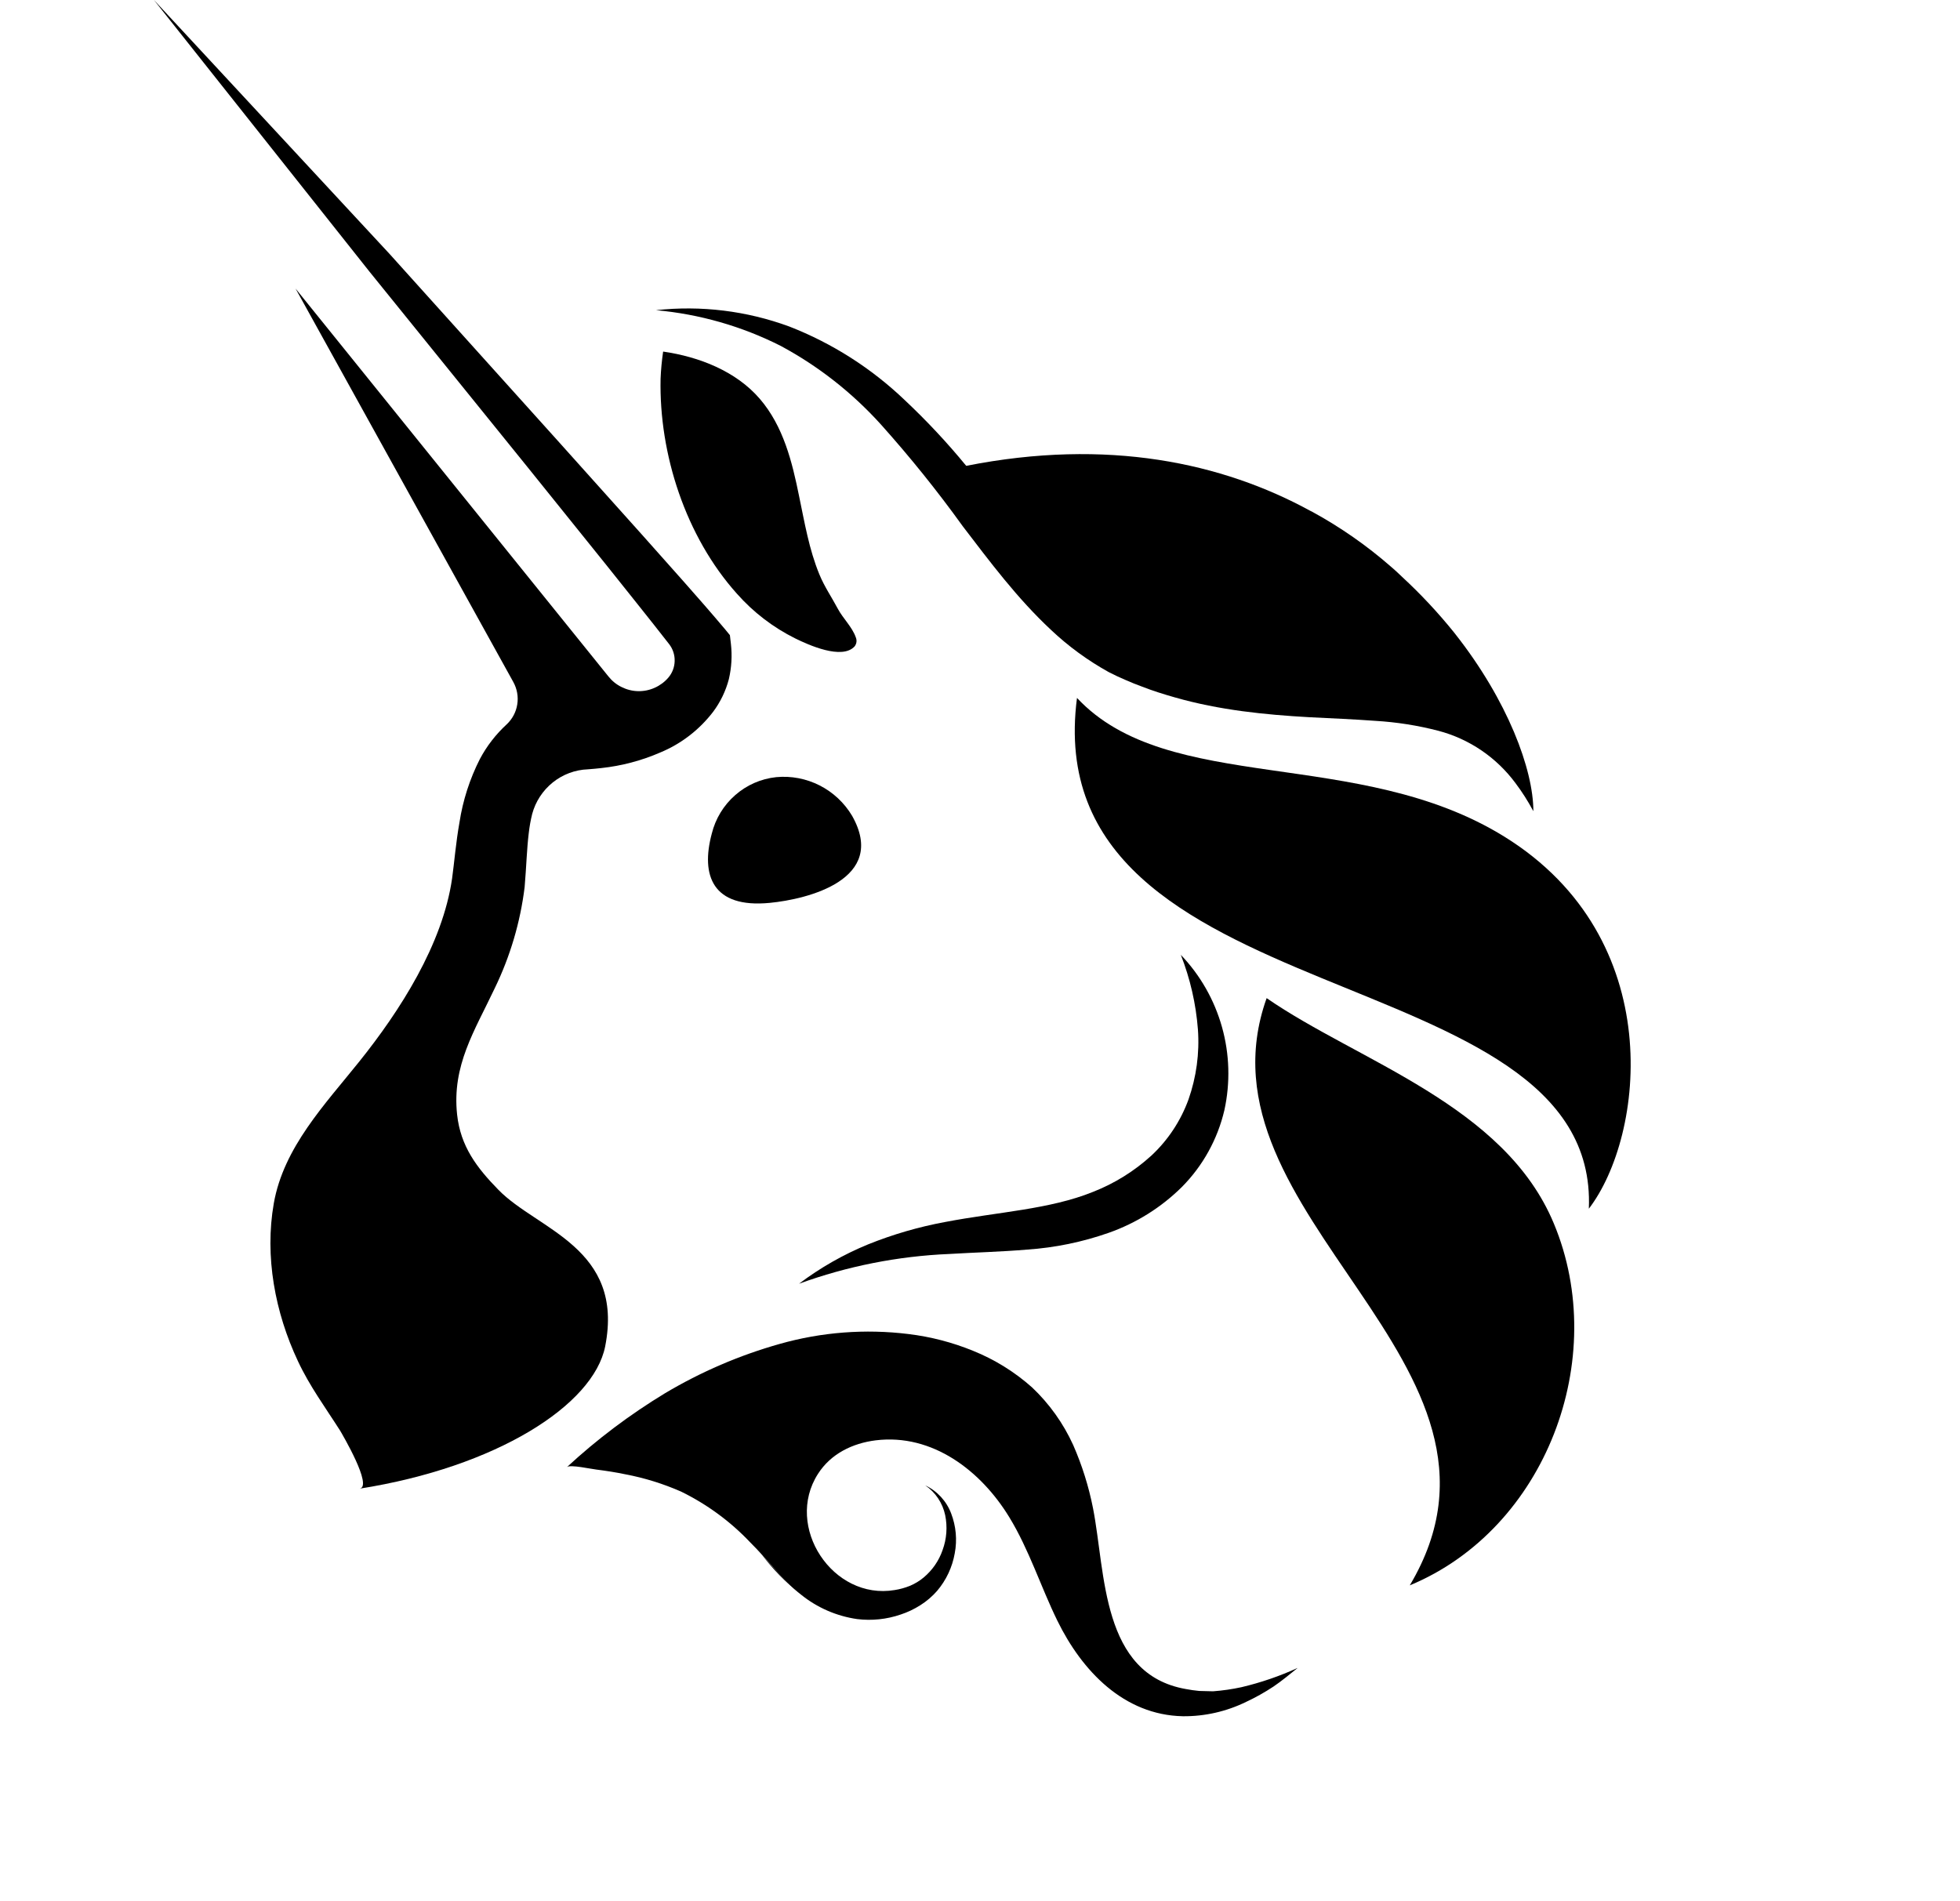
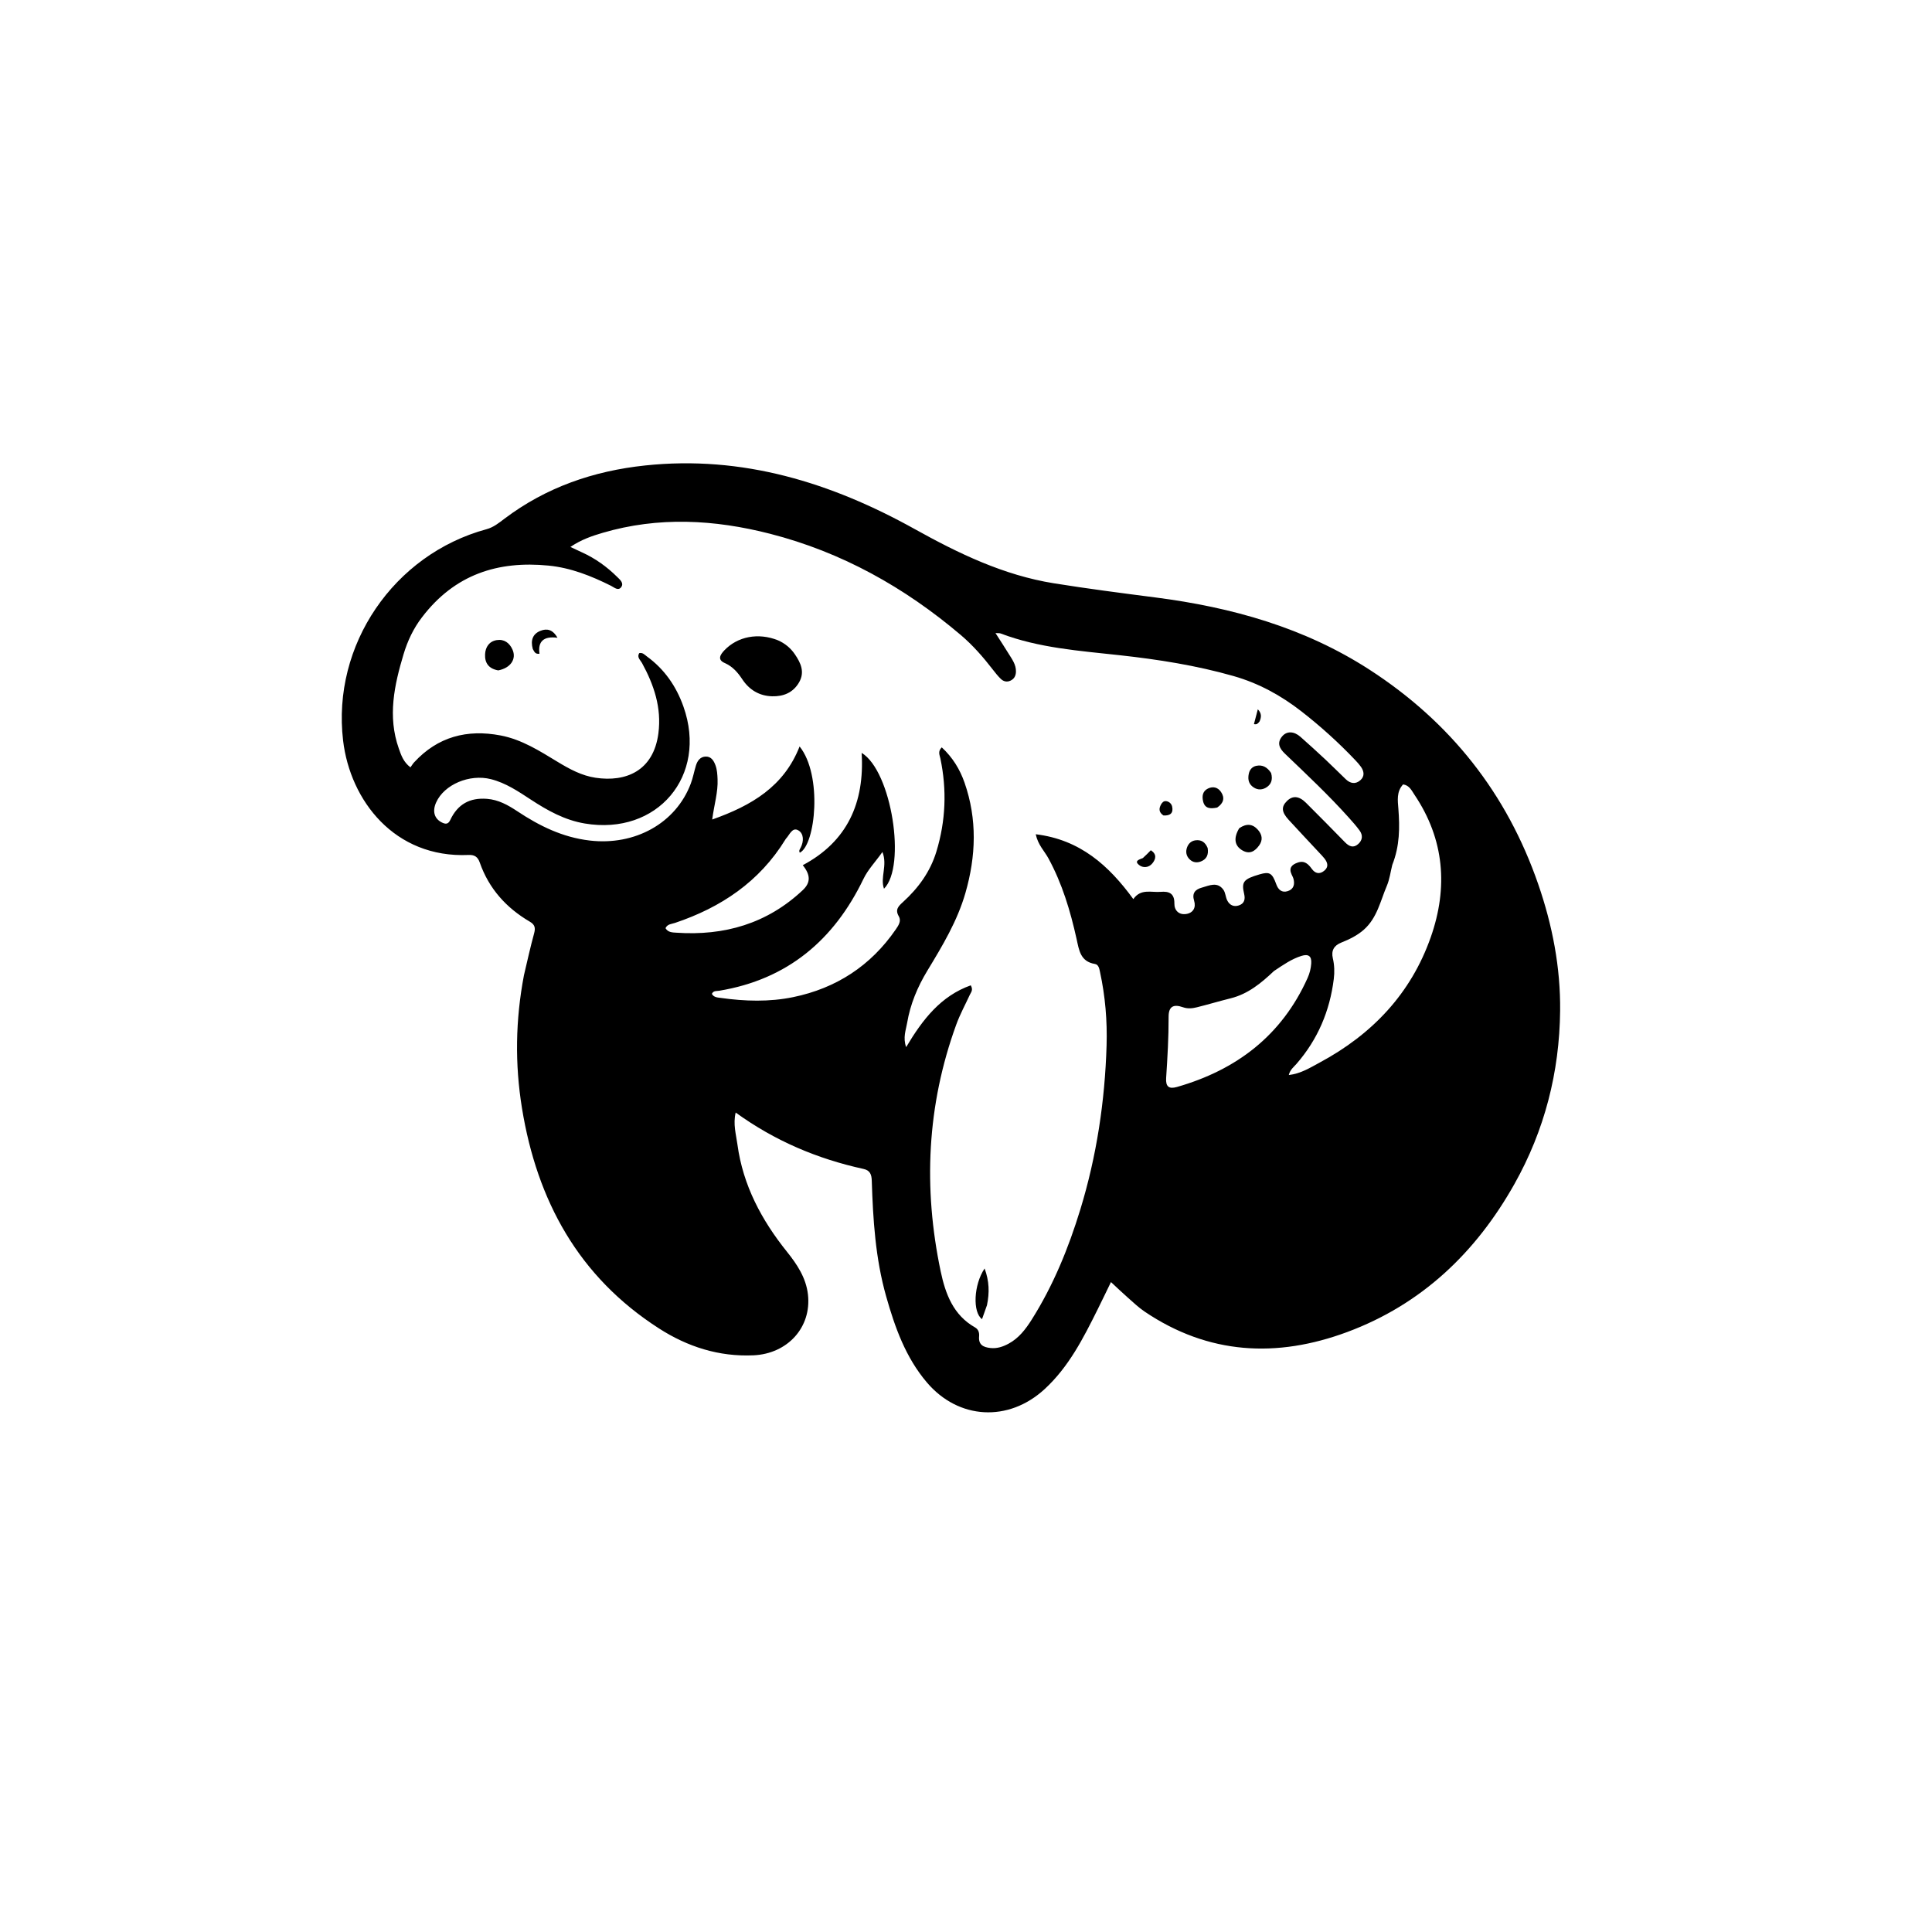
- <svg xmlns="http://www.w3.org/2000/svg" width="33" height="32" viewBox="0 0 33 32" fill="none">
-   <path d="M14.346 13.736C14.953 14.809 13.596 15.142 12.96 15.203C11.995 15.297 11.796 14.739 11.984 14.037C12.046 13.786 12.183 13.56 12.377 13.39C12.571 13.219 12.812 13.113 13.069 13.086C13.321 13.062 13.575 13.111 13.801 13.226C14.027 13.341 14.216 13.518 14.346 13.736Z" fill="black" />
-   <path d="M18.133 11.752C17.428 17.169 26.932 16.042 26.751 20.353C27.689 19.129 28.092 15.802 25.332 14.09C22.873 12.564 19.669 13.399 18.133 11.752Z" fill="black" />
-   <path d="M23.607 9.71C23.546 9.652 23.482 9.596 23.42 9.539C23.483 9.597 23.546 9.657 23.607 9.71Z" fill="black" />
-   <path d="M25.817 13.658L25.811 13.649C25.725 13.489 25.628 13.336 25.519 13.191C25.198 12.755 24.738 12.442 24.216 12.305C23.869 12.215 23.514 12.159 23.155 12.138C22.792 12.111 22.422 12.096 22.048 12.077C21.298 12.035 20.53 11.958 19.78 11.743C19.593 11.69 19.405 11.631 19.224 11.56C19.131 11.527 19.043 11.49 18.951 11.45C18.858 11.411 18.763 11.366 18.669 11.318C18.317 11.123 17.99 10.885 17.697 10.608C17.12 10.069 16.666 9.457 16.211 8.863C15.783 8.268 15.323 7.696 14.833 7.149C14.35 6.614 13.78 6.166 13.146 5.825C12.49 5.493 11.777 5.289 11.045 5.223C11.804 5.14 12.572 5.234 13.289 5.498C14.013 5.78 14.674 6.202 15.236 6.74C15.603 7.085 15.948 7.454 16.268 7.844C18.649 7.373 20.58 7.792 22.064 8.603L22.098 8.62C22.57 8.878 23.013 9.187 23.418 9.541C23.482 9.598 23.546 9.654 23.605 9.712C23.921 10.004 24.215 10.318 24.485 10.654L24.506 10.681C25.383 11.796 25.816 12.955 25.817 13.658Z" fill="black" />
-   <path d="M25.816 13.658L25.811 13.646L25.816 13.658Z" fill="black" />
-   <path d="M11.165 5.92C11.773 6.008 12.393 6.251 12.792 6.715C13.191 7.178 13.338 7.781 13.454 8.354C13.547 8.799 13.622 9.252 13.796 9.673C13.88 9.878 14.004 10.058 14.107 10.252C14.193 10.413 14.348 10.558 14.408 10.73C14.419 10.755 14.423 10.782 14.42 10.809C14.417 10.836 14.406 10.861 14.39 10.883C14.178 11.118 13.607 10.857 13.391 10.751C13.018 10.566 12.684 10.31 12.408 9.998C11.542 9.032 11.095 7.643 11.122 6.379C11.128 6.225 11.143 6.072 11.165 5.92Z" fill="black" />
-   <path d="M21.326 16.807C20.014 20.486 25.966 22.954 23.736 26.695C26.025 25.746 27.111 22.878 26.162 20.603C25.331 18.605 22.875 17.877 21.326 16.807Z" fill="black" />
-   <path d="M13.453 21.616C13.811 21.346 14.202 21.123 14.617 20.953C15.036 20.784 15.471 20.658 15.916 20.576C16.798 20.407 17.671 20.366 18.404 20.069C18.766 19.927 19.099 19.72 19.387 19.457C19.666 19.197 19.879 18.874 20.01 18.515C20.143 18.137 20.198 17.734 20.169 17.334C20.136 16.903 20.039 16.48 19.881 16.078C20.208 16.419 20.446 16.837 20.574 17.293C20.702 17.748 20.716 18.229 20.615 18.692C20.501 19.181 20.253 19.63 19.9 19.986C19.551 20.332 19.129 20.596 18.666 20.759C18.225 20.914 17.764 21.009 17.297 21.041C16.847 21.079 16.412 21.089 15.984 21.115C15.12 21.151 14.266 21.32 13.453 21.616Z" fill="black" />
-   <path d="M21.849 28.085C21.717 28.19 21.585 28.302 21.44 28.4C21.293 28.497 21.14 28.583 20.981 28.657C20.65 28.819 20.286 28.902 19.918 28.899C18.921 28.88 18.216 28.134 17.803 27.291C17.522 26.717 17.328 26.096 16.994 25.549C16.517 24.766 15.7 24.136 14.744 24.253C14.354 24.302 13.989 24.478 13.772 24.818C13.202 25.706 14.02 26.95 15.064 26.774C15.153 26.76 15.239 26.736 15.323 26.702C15.405 26.667 15.483 26.62 15.552 26.562C15.698 26.44 15.808 26.281 15.87 26.101C15.939 25.913 15.954 25.71 15.914 25.514C15.871 25.309 15.751 25.129 15.579 25.012C15.779 25.106 15.935 25.275 16.014 25.483C16.096 25.697 16.118 25.929 16.075 26.154C16.034 26.389 15.931 26.608 15.777 26.789C15.695 26.882 15.601 26.963 15.496 27.029C15.392 27.095 15.281 27.148 15.165 27.186C14.93 27.267 14.679 27.293 14.432 27.263C14.085 27.213 13.758 27.071 13.485 26.85C13.163 26.594 12.923 26.259 12.631 25.971C12.297 25.618 11.902 25.329 11.467 25.116C11.166 24.984 10.852 24.886 10.529 24.825C10.367 24.791 10.203 24.766 10.039 24.745C9.964 24.738 9.596 24.656 9.545 24.704C10.052 24.235 10.605 23.819 11.195 23.461C11.801 23.1 12.451 22.82 13.13 22.629C13.833 22.43 14.569 22.374 15.294 22.463C15.668 22.508 16.034 22.603 16.382 22.745C16.747 22.892 17.084 23.101 17.378 23.363C17.668 23.638 17.903 23.967 18.069 24.332C18.219 24.674 18.331 25.031 18.403 25.397C18.617 26.492 18.538 28.19 19.966 28.441C20.04 28.455 20.115 28.466 20.191 28.473L20.424 28.479C20.585 28.467 20.744 28.444 20.901 28.41C21.227 28.333 21.545 28.224 21.849 28.085Z" fill="black" />
-   <path d="M13.553 26.891L13.516 26.861L13.553 26.891Z" fill="black" />
-   <path d="M12.272 11.434C12.22 11.634 12.129 11.823 12.005 11.988C11.773 12.29 11.467 12.526 11.116 12.671C10.801 12.808 10.467 12.896 10.125 12.933C10.051 12.942 9.974 12.948 9.9 12.954C9.684 12.962 9.476 13.039 9.307 13.175C9.138 13.311 9.016 13.497 8.96 13.707C8.934 13.812 8.915 13.918 8.903 14.024C8.869 14.301 8.863 14.589 8.833 14.938C8.76 15.531 8.589 16.107 8.328 16.644C7.989 17.362 7.608 17.94 7.696 18.767C7.754 19.304 8.028 19.663 8.392 20.035C9.048 20.709 10.517 21.01 10.189 22.672C9.991 23.663 8.354 24.704 6.054 25.067C6.283 25.032 5.76 24.148 5.728 24.092C5.481 23.704 5.211 23.338 5.015 22.917C4.631 22.101 4.453 21.156 4.61 20.262C4.776 19.32 5.47 18.598 6.046 17.879C6.733 17.023 7.453 15.901 7.612 14.79C7.649 14.521 7.676 14.184 7.736 13.848C7.793 13.477 7.909 13.117 8.079 12.782C8.195 12.563 8.348 12.365 8.531 12.197C8.626 12.108 8.689 11.99 8.709 11.861C8.73 11.732 8.706 11.6 8.643 11.485L4.976 4.859L10.243 11.389C10.303 11.465 10.379 11.527 10.466 11.569C10.552 11.612 10.646 11.636 10.743 11.638C10.839 11.64 10.934 11.621 11.023 11.581C11.111 11.542 11.189 11.484 11.252 11.411C11.319 11.333 11.357 11.234 11.359 11.131C11.362 11.028 11.329 10.927 11.266 10.846C10.922 10.404 10.558 9.954 10.206 9.511L8.88 7.863L6.22 4.573L2.592 0L6.561 4.278L9.393 7.424L10.806 9C11.275 9.53 11.743 10.044 12.212 10.601L12.289 10.695L12.306 10.841C12.329 11.039 12.317 11.24 12.272 11.434Z" fill="black" />
-   <path d="M13.486 26.847C13.231 26.649 13.005 26.417 12.812 26.158C13.019 26.405 13.244 26.635 13.486 26.847Z" fill="black" />
+ <svg xmlns="http://www.w3.org/2000/svg" id="Layer_1" x="0px" y="0px" width="100%" viewBox="0 0 1024 1024" enable-background="new 0 0 1024 1024" xml:space="preserve">
+   <path fill="#000000" opacity="1" stroke="none" d=" M277.7,516.919   C279.505,509.216 281.124,501.902 283.096,494.684   C283.88,491.814 283.511,490.081 280.816,488.504   C268.309,481.189 259.114,470.974 254.28,457.149   C253.255,454.217 251.587,453.003 248.357,453.148   C209.098,454.915 185.61,424.268 181.849,392.517   C175.848,341.855 208.722,293.838 257.866,280.493   C261.562,279.49 264.345,277.22 267.261,275.013   C289.389,258.268 314.605,249.598 341.964,246.704   C393.545,241.249 440.448,255.736 484.91,280.469   C508.145,293.394 531.985,304.882 558.534,309.148   C576.429,312.023 594.417,314.347 612.396,316.662   C652.809,321.866 691.366,332.616 725.921,354.982   C768.66,382.645 798.64,420.445 815.305,468.687   C822.813,490.423 827.136,512.731 826.898,535.739   C826.56,568.323 818.658,599.112 802.692,627.53   C782.272,663.877 753.48,691.362 714.011,706.018   C676.72,719.865 640.463,718.012 606.647,695.15   C603.493,693.017 600.697,690.337 597.823,687.81   C594.969,685.301 592.227,682.664 588.833,679.525   C586.332,684.659 584.066,689.402 581.724,694.107   C574.141,709.339 566.467,724.487 553.655,736.273   C534.54,753.856 508.07,752.489 491.255,732.709   C479.985,719.452 474.311,703.49 469.655,687.013   C463.986,666.955 462.708,646.401 462.054,625.756   C461.952,622.531 461.152,620.319 457.7,619.566   C433.333,614.247 410.771,604.753 389.921,589.671   C388.464,595.81 390.133,601.257 390.861,606.642   C393.786,628.252 403.671,646.718 417.137,663.493   C422.516,670.195 427.216,677.312 428.224,686.063   C430.233,703.496 417.456,717.529 399.345,718.345   C381.017,719.17 364.393,713.808 349.234,704.068   C306.63,676.693 284.629,636.354 276.658,587.35   C272.852,563.948 273.191,540.622 277.7,516.919  M223.674,327.162   C219.144,333.048 216.019,339.685 213.904,346.728   C208.973,363.145 205.375,379.706 211.359,396.682   C212.599,400.2 213.785,403.875 217.552,406.715   C218.283,405.702 218.791,404.823 219.462,404.093   C231.994,390.459 247.554,386.41 265.359,389.813   C276.567,391.954 286.016,398.022 295.561,403.805   C301.863,407.623 308.311,411.133 315.703,412.234   C331.585,414.602 346.351,408.732 348.963,388.679   C350.724,375.157 346.636,363.039 340.281,351.421   C339.4,349.809 337.461,348.413 338.791,346.177   C340.659,345.739 341.657,347.045 342.832,347.897   C352.177,354.68 358.429,363.734 362.25,374.537   C375.224,411.22 348.389,442.93 309.978,436.475   C299.321,434.685 290.276,429.641 281.441,423.865   C274.756,419.495 268.121,414.974 260.199,412.971   C248.873,410.108 235.428,415.797 231.164,425.299   C229.048,430.016 230.205,433.98 234.258,435.955   C236.163,436.883 237.551,436.936 238.655,434.591   C242.592,426.223 249.016,422.698 258.117,423.402   C264.187,423.872 269.245,426.696 274.122,429.934   C285.891,437.748 298.163,443.819 312.592,445.502   C336.43,448.283 358.193,436.445 366.142,415.286   C367.307,412.186 367.899,408.875 368.871,405.697   C369.653,403.141 371.23,401.052 374.061,400.996   C376.976,400.939 378.342,403.213 379.237,405.674   C380.1,408.05 380.22,410.532 380.326,413.047   C380.614,419.872 378.532,426.405 377.483,434.362   C398.359,426.987 415.507,416.866 423.803,395.638   C436.028,410.845 432.267,447.762 423.924,451.949   C423.245,450.89 423.975,450.046 424.408,449.198   C426.116,445.85 426.024,441.841 423.196,440.146   C419.88,438.158 418.505,442.549 416.541,444.542   C416.427,444.658 416.361,444.821 416.274,444.963   C402.528,467.332 382.185,480.965 357.741,489.17   C355.935,489.776 353.748,489.723 352.734,491.944   C354.048,494.261 356.507,494.211 358.457,494.345   C383.901,496.102 406.629,489.542 425.496,471.774   C429.68,467.834 429.695,463.772 425.48,458.569   C449.075,446.04 458.317,425.462 456.686,399.034   C472.648,408.718 480.44,459.242 468.535,471.045   C466.403,465.02 470.521,458.731 467.705,451.573   C463.862,456.988 460.045,460.873 457.655,465.836   C442.024,498.302 417.367,519.113 381.208,525.117   C379.843,525.344 378.115,524.947 377.307,526.774   C378.357,528.68 380.33,528.677 382.061,528.92   C394.841,530.721 407.744,531.1 420.347,528.509   C443.14,523.824 461.524,511.913 474.812,492.563   C476.247,490.473 477.825,488.122 476.372,485.639   C474.277,482.06 476.251,480.237 478.625,478.075   C486.757,470.667 493.05,462.068 496.315,451.338   C501.273,435.038 501.901,418.63 498.422,402.009   C498.039,400.179 496.936,398.287 499.153,396.119   C504.923,401.456 508.757,407.737 511.232,414.837   C517.994,434.234 517.316,453.738 511.705,473.252   C507.419,488.158 499.506,501.312 491.556,514.418   C486.309,523.066 482.461,532.246 480.792,542.191   C480.161,545.951 478.472,549.912 480.276,555.007   C489.082,540.196 498.686,527.899 514.527,522.243   C515.929,524.738 514.666,525.885 514.062,527.193   C511.621,532.483 508.806,537.639 506.822,543.096   C491.273,585.854 489.264,629.559 498.581,673.855   C501.072,685.699 505.224,697.02 516.784,703.554   C518.609,704.586 519.115,706.392 518.944,708.29   C518.543,712.746 521.101,714.05 524.919,714.47   C528.425,714.855 531.504,713.811 534.482,712.227   C539.983,709.301 543.631,704.483 546.835,699.408   C558.3,681.247 566.333,661.503 572.587,641.064   C581.255,612.733 585.631,583.63 586.512,554.043   C586.899,541.044 585.817,528.09 583.061,515.329   C582.669,513.516 582.352,511.253 580.319,510.918   C572.569,509.642 571.913,503.531 570.598,497.609   C567.307,482.784 562.99,468.326 555.653,454.873   C553.563,451.041 550.17,447.847 548.958,442.171   C572.475,445.006 587.726,458.77 600.688,476.548   C604.641,470.837 610.21,473.122 615.145,472.698   C619.608,472.314 622.532,473.471 622.448,478.901   C622.39,482.571 624.894,484.989 628.638,484.448   C632.337,483.914 634.026,481.07 632.913,477.448   C631.648,473.33 633.533,471.413 637.044,470.442   C640.957,469.359 645.198,467.134 648.421,471.582   C649.53,473.113 649.557,475.384 650.415,477.153   C651.654,479.706 653.873,480.814 656.638,479.882   C659.556,478.897 660.087,476.613 659.428,473.818   C657.906,467.368 659.055,465.934 667.599,463.434   C672.931,461.874 674.302,462.719 676.46,468.714   C677.484,471.559 679.428,473.339 682.569,472.306   C685.627,471.3 686.36,468.8 685.577,465.832   C685.367,465.037 684.953,464.292 684.603,463.537   C682.973,460.027 684.641,458.274 687.849,457.183   C691.453,455.958 693.417,457.951 695.312,460.552   C697.036,462.917 699.317,463.541 701.781,461.582   C704.35,459.539 703.722,457.245 701.998,455.028   C701.183,453.978 700.236,453.029 699.329,452.053   C693.88,446.199 688.385,440.386 682.986,434.487   C679.195,430.345 679.027,427.574 682.152,424.517   C685.113,421.619 688.465,421.805 692.141,425.443   C699.127,432.358 705.992,439.396 712.877,446.412   C714.989,448.564 717.262,449.665 719.844,447.386   C722.183,445.322 722.436,442.707 720.627,440.213   C718.874,437.795 716.863,435.554 714.866,433.325   C704.182,421.395 692.5,410.461 680.96,399.385   C678.15,396.689 676.639,393.732 679.609,390.24   C682.024,387.401 685.836,387.505 689.26,390.531   C693.755,394.502 698.193,398.539 702.573,402.635   C706.222,406.047 709.728,409.613 713.346,413.06   C715.713,415.314 718.449,415.772 720.975,413.573   C723.398,411.465 723.028,408.822 721.293,406.377   C720.43,405.16 719.414,404.04 718.384,402.954   C709.54,393.623 700.016,385.026 689.886,377.125   C679.027,368.657 667.205,362.144 653.798,358.32   C634.018,352.678 613.856,349.521 593.475,347.281   C572.152,344.938 550.648,343.464 530.298,335.729   C529.742,335.518 529.062,335.632 527.632,335.546   C530.197,339.559 532.447,342.977 534.588,346.462   C536.406,349.422 538.584,352.242 538.475,356.024   C538.41,358.252 537.521,359.881 535.493,360.798   C533.596,361.655 531.804,361.155 530.418,359.8   C528.88,358.295 527.521,356.589 526.202,354.88   C521.098,348.268 515.62,341.991 509.243,336.579   C479.473,311.314 446.132,292.644 408.164,282.911   C378.674,275.351 349.01,273.706 319.385,282.42   C313.711,284.089 308.072,286.007 302.321,289.889   C304.843,291.071 306.593,291.919 308.365,292.717   C315.437,295.904 321.644,300.354 327.128,305.791   C328.58,307.231 330.858,309.059 329.207,311.243   C327.627,313.333 325.533,311.33 323.858,310.491   C313.365,305.238 302.529,300.943 290.765,299.781   C263.933,297.129 241,304.424 223.674,327.162  M737.933,458.427   C737,462.143 736.525,466.055 735.041,469.536   C731.622,477.558 729.911,486.487 722.912,492.713   C719.333,495.898 715.176,497.867 710.847,499.615   C707.003,501.167 705.484,503.864 706.435,507.931   C707.279,511.541 707.387,515.207 706.935,518.863   C704.832,535.839 698.439,550.929 687.149,563.893   C685.714,565.54 683.756,566.954 683.088,569.793   C689.501,569.048 694.431,565.882 699.48,563.17   C727.259,548.252 747.847,526.637 758.348,496.691   C767.55,470.452 765.617,444.896 749.719,421.267   C748.223,419.044 747.024,416.227 743.68,415.752   C740.069,419.619 740.851,424.384 741.172,428.672   C741.914,438.563 741.943,448.268 737.933,458.427  M675.218,514.674   C668.517,521.007 661.519,526.83 652.254,529.132   C646.279,530.617 640.376,532.391 634.401,533.878   C631.995,534.477 629.531,534.754 627.022,533.867   C621.841,532.036 619.367,533.534 619.386,538.967   C619.425,549.798 618.777,560.584 618.077,571.38   C617.786,575.87 619.493,577.352 623.786,576.125   C655.372,567.092 679.348,548.858 693.048,518.353   C694.145,515.909 694.795,513.349 694.983,510.648   C695.265,506.604 693.373,505.529 689.787,506.649   C684.628,508.261 680.242,511.313 675.218,514.674  z" />
+   <path fill="#000000" opacity="1" stroke="none" d=" M412.327,339.365   C416.281,341.118 419.157,343.634 421.335,346.843   C424.42,351.386 426.688,356.188 423.527,361.668   C420.357,367.16 415.195,369.209 409.221,369.044   C402.469,368.858 397.15,365.665 393.413,360.011   C390.998,356.357 388.295,353.246 384.064,351.386   C380.034,349.614 381.813,346.904 383.951,344.663   C390.954,337.322 401.924,335.203 412.327,339.365  z" />
+   <path fill="#000000" opacity="1" stroke="none" d=" M264.09,355.323   C258.905,354.439 256.875,351.241 257.103,346.746   C257.296,342.948 259.29,339.914 263.279,339.27   C267.211,338.635 270.037,340.756 271.619,344.265   C273.856,349.231 270.695,354.036 264.09,355.323  z" />
+   <path fill="#000000" opacity="1" stroke="none" d=" M656.828,438.962   C660.705,436.323 663.976,436.62 666.814,439.915   C669.013,442.469 669.4,445.278 667.376,448.085   C665.138,451.188 662.371,452.984 658.492,450.732   C654.336,448.319 653.651,444.228 656.828,438.962  z" />
+   <path fill="#000000" opacity="1" stroke="none" d=" M523.113,691.792   C522.134,694.482 521.325,696.796 520.493,699.176   C515.473,695.59 516.013,681.019 521.858,672.316   C524.341,679.025 524.496,685.144 523.113,691.792  z" />
+   <path fill="#000000" opacity="1" stroke="none" d=" M673.694,409.675   C674.774,413.372 673.679,416.027 670.73,417.624   C668.372,418.901 665.854,418.582 663.742,416.817   C661.572,415.004 661.359,412.521 661.916,409.979   C662.374,407.886 663.739,406.351 665.852,405.907   C669.142,405.216 671.657,406.603 673.694,409.675  z" />
+   <path fill="#000000" opacity="1" stroke="none" d=" M640.07,449.432   C640.663,453.02 639.562,455.385 636.481,456.59   C634.285,457.448 632.176,457.107 630.494,455.436   C628.675,453.627 628.306,451.358 629.216,448.999   C629.979,447.024 631.463,445.675 633.617,445.385   C636.617,444.982 638.745,446.264 640.07,449.432  z" />
+   <path fill="#000000" opacity="1" stroke="none" d=" M645.123,428.023   C641.584,428.763 638.634,428.644 637.689,424.804   C637.021,422.087 637.341,419.375 640.194,417.965   C642.904,416.626 645.492,417.268 647.176,419.775   C649.279,422.907 648.543,425.707 645.123,428.023  z" />
+   <path fill="#000000" opacity="1" stroke="none" d=" M282.377,343.954   C281.119,339.334 282.375,335.93 286.535,334.317   C289.761,333.067 292.904,333.471 295.473,338.035   C288.116,337.006 284.98,340.045 285.944,346.495   C283.574,346.813 283.208,345.362 282.377,343.954  z" />
+   <path fill="#000000" opacity="1" stroke="none" d=" M605.718,454.792   C607.292,453.384 608.538,452.106 609.966,450.641   C613.213,452.732 612.671,455.303 610.766,457.614   C608.813,459.984 605.747,460.148 603.633,458.396   C601.113,456.307 603.734,455.586 605.718,454.792  z" />
+   <path fill="#000000" opacity="1" stroke="none" d=" M616.642,432.203   C614.117,430.504 614.193,428.523 615.37,426.402   C615.952,425.355 616.77,424.441 618.107,424.625   C619.753,424.852 620.935,426.066 621.253,427.478   C622.012,430.838 620.357,432.452 616.642,432.203  z" />
+   <path fill="#000000" opacity="1" stroke="none" d=" M667.609,382.353   C666.802,383.369 666.204,384.199 664.617,383.791   C665.253,381.362 665.888,378.938 666.672,375.944   C668.739,378.098 668.602,380.028 667.609,382.353  z" />
</svg>
